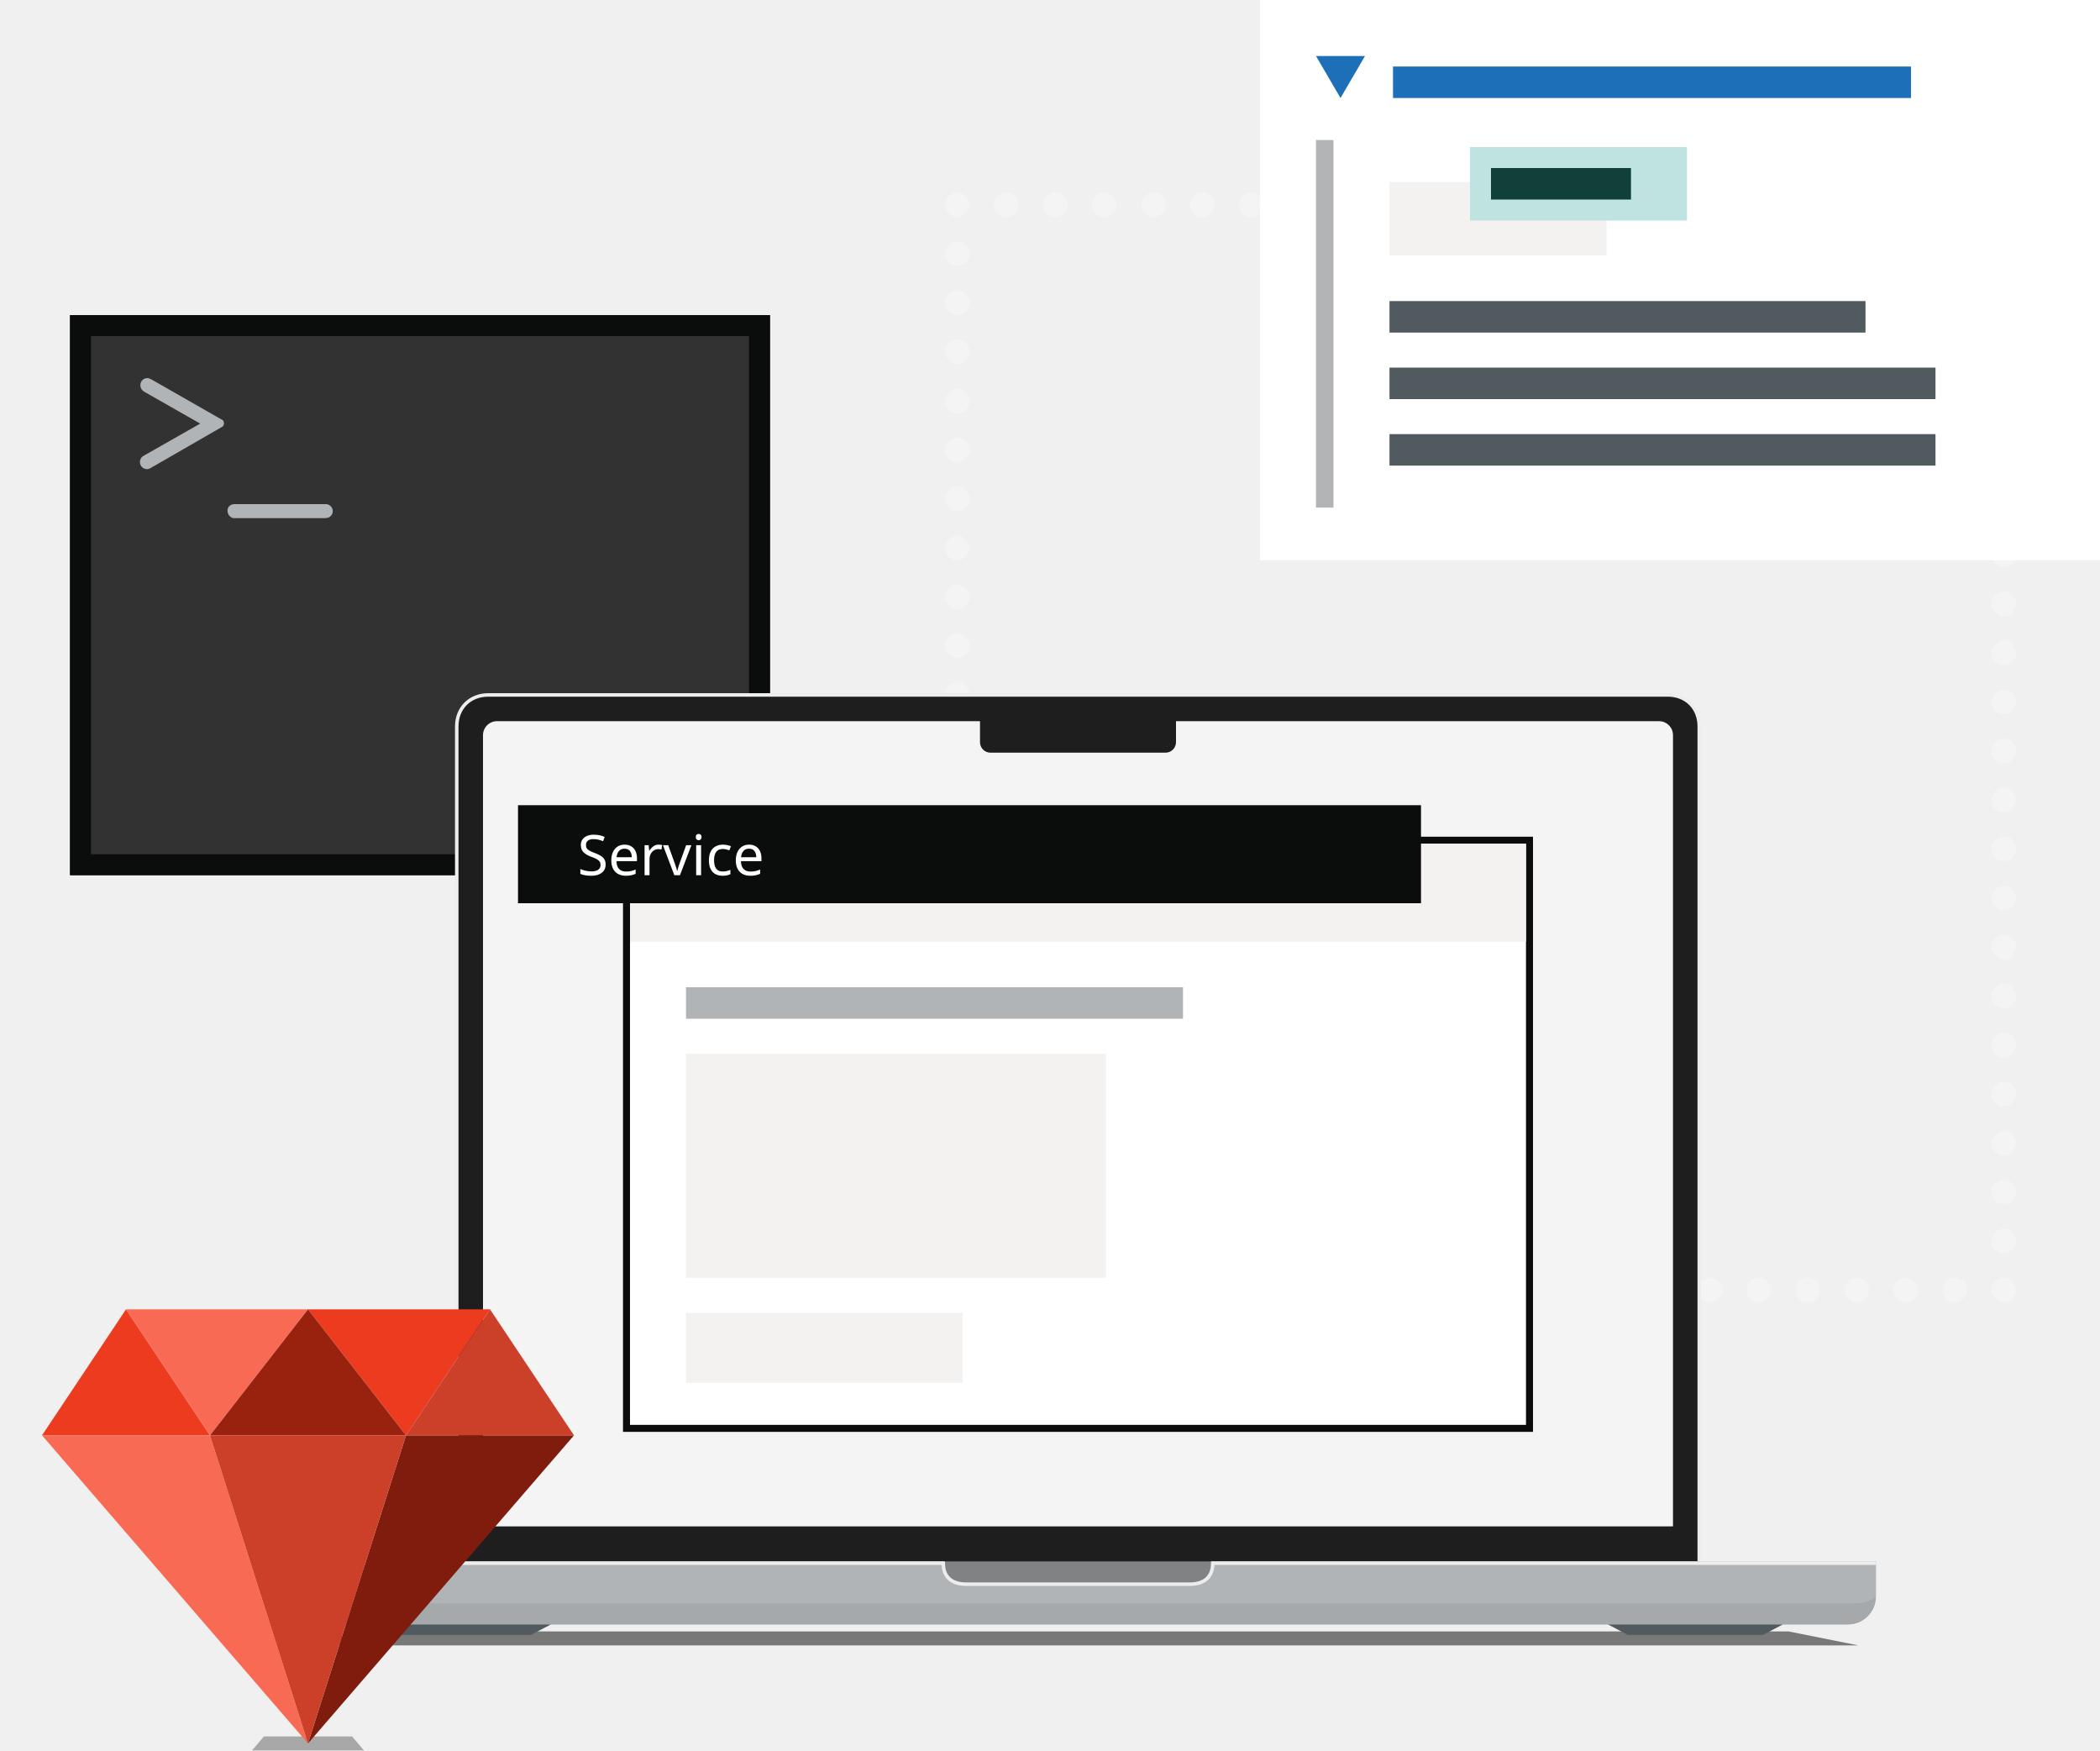
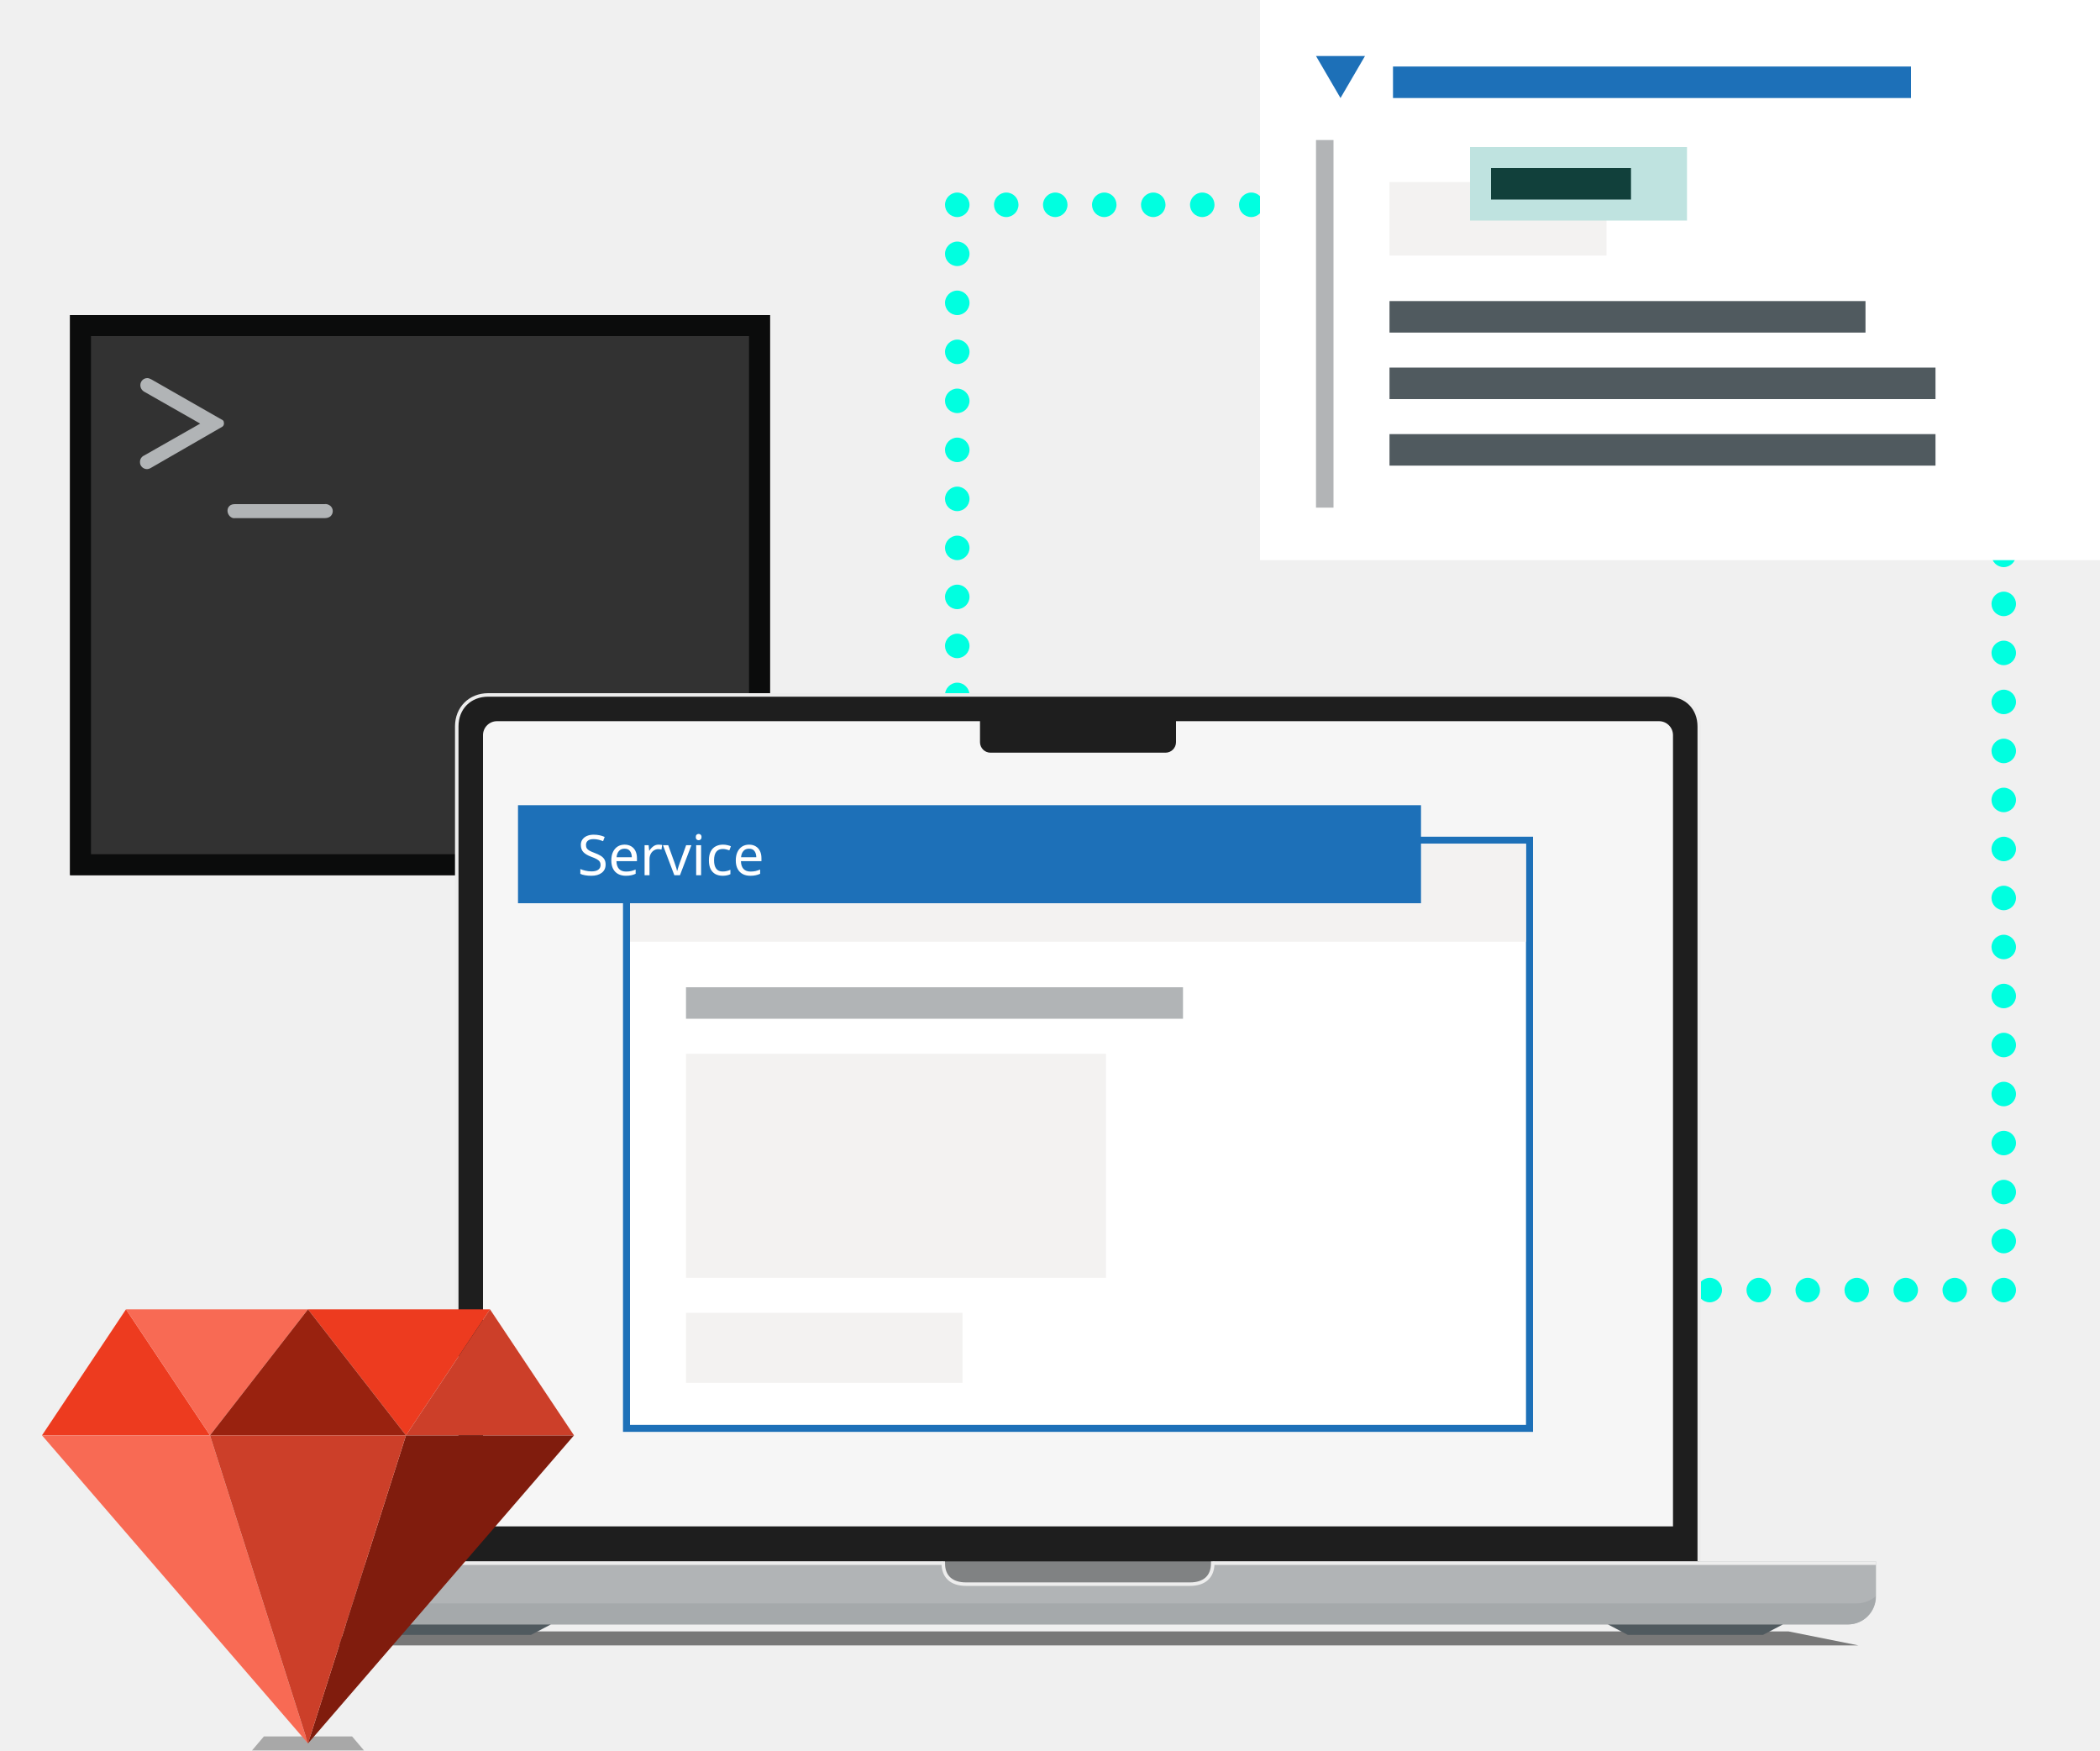
<svg xmlns="http://www.w3.org/2000/svg" xmlns:xlink="http://www.w3.org/1999/xlink" width="600" height="500">
  <defs>
    <path id="a" d="M0 0h200v109h-81a8 8 0 0 0-8 8v43H0V0Z" />
  </defs>
-   <path fill="#FFF" fill-opacity=".3" fill-rule="nonzero" d="M277 58.5c0 1.9-1.6 3.5-3.5 3.5a3.5 3.5 0 0 1-3.5-3.5c0-1.9 1.6-3.5 3.5-3.5s3.5 1.6 3.5 3.5Zm0 14c0 1.9-1.6 3.5-3.5 3.5a3.5 3.5 0 0 1-3.5-3.5c0-1.9 1.6-3.5 3.5-3.5s3.5 1.6 3.5 3.5Zm0 14c0 1.9-1.6 3.5-3.5 3.5a3.5 3.5 0 0 1-3.5-3.5c0-1.9 1.6-3.5 3.5-3.5s3.5 1.6 3.5 3.5Zm0 14c0 1.9-1.6 3.5-3.5 3.5a3.5 3.5 0 0 1-3.5-3.5c0-1.9 1.6-3.5 3.5-3.5s3.5 1.6 3.5 3.5Zm0 14c0 1.9-1.6 3.5-3.5 3.5a3.5 3.5 0 0 1-3.5-3.5c0-1.9 1.6-3.5 3.5-3.5s3.5 1.6 3.5 3.5Zm0 14c0 1.9-1.6 3.5-3.5 3.5a3.5 3.5 0 0 1-3.5-3.5c0-1.9 1.6-3.5 3.5-3.5s3.5 1.6 3.5 3.5Zm0 14c0 1.9-1.6 3.5-3.5 3.5a3.5 3.5 0 0 1-3.5-3.5c0-1.9 1.6-3.5 3.5-3.5s3.5 1.6 3.5 3.5Zm0 14c0 1.9-1.6 3.5-3.5 3.5a3.5 3.5 0 0 1-3.5-3.5c0-1.9 1.6-3.5 3.5-3.5s3.5 1.6 3.5 3.5Zm0 14c0 1.9-1.6 3.5-3.5 3.5a3.5 3.5 0 0 1-3.5-3.5c0-1.9 1.6-3.5 3.5-3.5s3.5 1.6 3.5 3.5Zm0 14c0 1.9-1.6 3.5-3.5 3.5a3.5 3.5 0 0 1-3.5-3.5c0-1.9 1.6-3.5 3.5-3.5s3.5 1.6 3.5 3.5Zm0 14c0 1.9-1.6 3.5-3.5 3.5a3.5 3.5 0 0 1-3.5-3.5c0-1.9 1.6-3.5 3.5-3.5s3.5 1.6 3.5 3.5Zm14-140c0 1.9-1.6 3.5-3.5 3.5a3.5 3.5 0 0 1-3.5-3.5c0-1.9 1.6-3.5 3.5-3.5 2 0 3.5 1.6 3.5 3.5Zm14 0c0 1.9-1.6 3.5-3.5 3.5a3.5 3.5 0 0 1-3.5-3.5c0-1.9 1.6-3.5 3.5-3.5 2 0 3.5 1.6 3.5 3.5Zm14 0c0 1.9-1.6 3.5-3.5 3.5a3.5 3.5 0 0 1-3.5-3.5c0-1.9 1.6-3.5 3.5-3.5 2 0 3.5 1.6 3.5 3.5Zm14 0c0 1.9-1.6 3.5-3.5 3.5a3.5 3.5 0 0 1-3.5-3.5c0-1.9 1.6-3.5 3.5-3.5 2 0 3.5 1.6 3.5 3.5Zm14 0c0 1.9-1.6 3.5-3.5 3.5a3.5 3.5 0 0 1-3.5-3.5c0-1.9 1.6-3.5 3.5-3.5 2 0 3.5 1.6 3.5 3.5Zm14 0c0 1.9-1.6 3.5-3.5 3.5a3.5 3.5 0 0 1-3.5-3.5c0-1.9 1.6-3.5 3.5-3.5 2 0 3.5 1.6 3.5 3.5Zm208 310c0-1.9 1.6-3.5 3.5-3.5s3.5 1.6 3.5 3.5-1.6 3.5-3.5 3.5a3.5 3.5 0 0 1-3.5-3.5Zm0-14c0-1.9 1.6-3.5 3.5-3.5s3.5 1.6 3.5 3.5-1.6 3.5-3.5 3.5a3.5 3.5 0 0 1-3.5-3.5Zm0-14c0-1.9 1.6-3.5 3.5-3.5s3.5 1.6 3.5 3.5-1.6 3.5-3.5 3.5a3.5 3.5 0 0 1-3.5-3.5Zm0-14c0-1.9 1.6-3.5 3.5-3.5s3.5 1.6 3.5 3.5-1.6 3.5-3.5 3.5a3.5 3.5 0 0 1-3.5-3.5Zm0-14c0-1.9 1.6-3.5 3.5-3.5s3.5 1.6 3.5 3.5-1.6 3.5-3.5 3.5a3.5 3.5 0 0 1-3.5-3.5Zm0-14c0-1.9 1.6-3.5 3.5-3.5s3.5 1.6 3.5 3.5-1.6 3.5-3.5 3.5a3.5 3.5 0 0 1-3.5-3.5Zm0-14c0-1.9 1.6-3.5 3.5-3.5s3.5 1.6 3.5 3.5-1.6 3.5-3.5 3.5a3.5 3.5 0 0 1-3.5-3.5Zm0-14c0-1.9 1.6-3.5 3.5-3.5s3.5 1.6 3.5 3.5-1.6 3.5-3.5 3.5a3.5 3.5 0 0 1-3.5-3.5Zm0-14c0-1.9 1.6-3.5 3.5-3.5s3.5 1.6 3.5 3.5-1.6 3.5-3.5 3.5a3.5 3.5 0 0 1-3.5-3.5Zm0-14c0-1.9 1.6-3.5 3.5-3.5s3.5 1.6 3.5 3.5-1.6 3.5-3.5 3.5a3.5 3.5 0 0 1-3.5-3.5Zm0-14c0-1.9 1.6-3.5 3.5-3.5s3.5 1.6 3.5 3.5-1.6 3.5-3.5 3.5a3.5 3.5 0 0 1-3.5-3.5Zm0-14c0-1.9 1.6-3.5 3.5-3.5s3.5 1.6 3.5 3.5-1.6 3.5-3.5 3.5a3.5 3.5 0 0 1-3.5-3.5Zm0-14c0-1.9 1.6-3.5 3.5-3.5s3.5 1.6 3.5 3.5-1.6 3.5-3.5 3.5a3.5 3.5 0 0 1-3.5-3.5Zm0-14c0-1.9 1.6-3.5 3.5-3.5s3.5 1.6 3.5 3.5-1.6 3.5-3.5 3.5a3.5 3.5 0 0 1-3.5-3.5Zm0-14c0-1.9 1.6-3.5 3.5-3.5s3.5 1.6 3.5 3.5-1.6 3.5-3.5 3.5a3.5 3.5 0 0 1-3.5-3.5Zm0-14c0-1.9 1.6-3.5 3.5-3.5s3.5 1.6 3.5 3.5-1.6 3.5-3.5 3.5a3.5 3.5 0 0 1-3.5-3.5Zm-14 210c0-1.9 1.6-3.5 3.5-3.5s3.5 1.6 3.5 3.5-1.6 3.5-3.5 3.5c-2 0-3.5-1.6-3.5-3.5Zm-14 0c0-1.9 1.6-3.5 3.5-3.5s3.5 1.6 3.5 3.5-1.6 3.5-3.5 3.5c-2 0-3.5-1.6-3.5-3.5Zm-14 0c0-1.9 1.6-3.5 3.5-3.5s3.5 1.6 3.5 3.5-1.6 3.5-3.5 3.5c-2 0-3.5-1.6-3.5-3.5Zm-14 0c0-1.9 1.6-3.5 3.5-3.5s3.5 1.6 3.5 3.5-1.6 3.5-3.5 3.5c-2 0-3.5-1.6-3.5-3.5Zm-14 0c0-1.9 1.6-3.5 3.5-3.5s3.5 1.6 3.5 3.5-1.6 3.5-3.5 3.5c-2 0-3.5-1.6-3.5-3.5Zm-14 0c0-1.9 1.6-3.5 3.5-3.5s3.5 1.6 3.5 3.5-1.6 3.5-3.5 3.5c-2 0-3.5-1.6-3.5-3.5Z" />
+   <path fill="#00FFE0" fill-rule="nonzero" d="M277 58.5c0 1.9-1.6 3.5-3.5 3.5a3.5 3.5 0 0 1-3.5-3.5c0-1.9 1.6-3.5 3.5-3.5s3.5 1.6 3.5 3.5Zm0 14c0 1.9-1.6 3.5-3.5 3.5a3.5 3.5 0 0 1-3.5-3.5c0-1.9 1.6-3.5 3.5-3.5s3.5 1.6 3.5 3.5Zm0 14c0 1.9-1.6 3.5-3.5 3.5a3.5 3.5 0 0 1-3.5-3.5c0-1.9 1.6-3.5 3.5-3.5s3.5 1.6 3.5 3.5Zm0 14c0 1.9-1.6 3.5-3.5 3.5a3.5 3.5 0 0 1-3.5-3.5c0-1.9 1.6-3.5 3.5-3.5s3.5 1.6 3.5 3.5Zm0 14c0 1.9-1.6 3.5-3.5 3.5a3.5 3.5 0 0 1-3.5-3.5c0-1.9 1.6-3.5 3.5-3.5s3.5 1.6 3.5 3.5Zm0 14c0 1.9-1.6 3.5-3.5 3.5a3.5 3.5 0 0 1-3.5-3.5c0-1.9 1.6-3.5 3.5-3.5s3.5 1.6 3.5 3.5Zm0 14c0 1.9-1.6 3.5-3.5 3.5a3.5 3.5 0 0 1-3.5-3.5c0-1.9 1.6-3.5 3.5-3.5s3.5 1.6 3.5 3.5Zm0 14c0 1.9-1.6 3.5-3.5 3.5a3.5 3.5 0 0 1-3.5-3.5c0-1.9 1.6-3.5 3.5-3.5s3.5 1.6 3.5 3.5Zm0 14c0 1.9-1.6 3.5-3.5 3.5a3.5 3.5 0 0 1-3.5-3.5c0-1.9 1.6-3.5 3.5-3.5s3.5 1.6 3.5 3.5Zm0 14c0 1.9-1.6 3.5-3.5 3.5a3.5 3.5 0 0 1-3.5-3.5c0-1.9 1.6-3.5 3.5-3.5s3.5 1.6 3.5 3.5Zm0 14c0 1.9-1.6 3.5-3.5 3.5a3.5 3.5 0 0 1-3.5-3.5c0-1.9 1.6-3.5 3.5-3.5s3.5 1.6 3.5 3.5Zm14-140c0 1.9-1.6 3.5-3.5 3.5a3.5 3.5 0 0 1-3.5-3.5c0-1.9 1.6-3.5 3.5-3.5 2 0 3.5 1.6 3.5 3.5Zm14 0c0 1.9-1.6 3.5-3.5 3.5a3.5 3.5 0 0 1-3.5-3.5c0-1.9 1.6-3.5 3.5-3.5 2 0 3.5 1.6 3.5 3.5Zm14 0c0 1.9-1.6 3.5-3.5 3.5a3.5 3.5 0 0 1-3.5-3.5c0-1.9 1.6-3.5 3.5-3.5 2 0 3.5 1.6 3.5 3.5Zm14 0c0 1.9-1.6 3.5-3.5 3.5a3.5 3.5 0 0 1-3.5-3.5c0-1.9 1.6-3.5 3.5-3.5 2 0 3.5 1.6 3.5 3.5Zm14 0c0 1.9-1.6 3.5-3.5 3.5a3.5 3.5 0 0 1-3.5-3.5c0-1.9 1.6-3.5 3.5-3.5 2 0 3.5 1.6 3.5 3.5Zm14 0c0 1.9-1.6 3.5-3.5 3.5a3.5 3.5 0 0 1-3.5-3.5c0-1.9 1.6-3.5 3.5-3.5 2 0 3.5 1.6 3.5 3.5Zm208 310c0-1.9 1.6-3.5 3.5-3.5s3.5 1.6 3.5 3.5-1.6 3.5-3.5 3.5a3.5 3.5 0 0 1-3.5-3.5Zm0-14c0-1.9 1.6-3.5 3.5-3.5s3.5 1.6 3.5 3.5-1.6 3.5-3.5 3.5a3.5 3.5 0 0 1-3.5-3.5Zm0-14c0-1.9 1.6-3.5 3.5-3.5s3.5 1.6 3.5 3.5-1.6 3.5-3.5 3.5a3.5 3.5 0 0 1-3.5-3.5Zm0-14c0-1.9 1.6-3.5 3.5-3.5s3.5 1.6 3.5 3.5-1.6 3.5-3.5 3.5a3.5 3.5 0 0 1-3.5-3.5Zm0-14c0-1.9 1.6-3.5 3.5-3.5s3.5 1.6 3.5 3.5-1.6 3.5-3.5 3.5a3.5 3.5 0 0 1-3.5-3.5Zm0-14c0-1.9 1.6-3.5 3.5-3.5s3.5 1.6 3.5 3.5-1.6 3.5-3.5 3.5a3.5 3.5 0 0 1-3.5-3.5Zm0-14c0-1.9 1.6-3.5 3.5-3.5s3.5 1.6 3.5 3.5-1.6 3.5-3.5 3.5a3.5 3.5 0 0 1-3.5-3.5Zm0-14c0-1.9 1.6-3.5 3.5-3.5s3.5 1.6 3.5 3.5-1.6 3.5-3.5 3.5a3.5 3.5 0 0 1-3.5-3.5Zm0-14c0-1.9 1.6-3.5 3.5-3.5s3.5 1.6 3.5 3.5-1.6 3.5-3.5 3.5a3.5 3.5 0 0 1-3.5-3.5Zm0-14c0-1.9 1.6-3.5 3.5-3.5s3.5 1.6 3.5 3.5-1.6 3.5-3.5 3.5a3.5 3.5 0 0 1-3.5-3.5Zm0-14c0-1.9 1.6-3.5 3.5-3.5s3.5 1.6 3.5 3.5-1.6 3.5-3.5 3.5a3.5 3.5 0 0 1-3.5-3.5Zm0-14c0-1.9 1.6-3.5 3.5-3.5s3.5 1.6 3.5 3.5-1.6 3.5-3.5 3.5a3.5 3.5 0 0 1-3.5-3.5Zm0-14c0-1.9 1.6-3.5 3.5-3.5s3.5 1.6 3.5 3.5-1.6 3.5-3.5 3.5a3.5 3.5 0 0 1-3.5-3.5Zm0-14c0-1.9 1.6-3.5 3.5-3.5s3.5 1.6 3.5 3.5-1.6 3.5-3.5 3.5a3.5 3.5 0 0 1-3.5-3.5Zm0-14c0-1.9 1.6-3.5 3.5-3.5s3.5 1.6 3.5 3.5-1.6 3.5-3.5 3.5a3.5 3.5 0 0 1-3.5-3.5Zm0-14c0-1.9 1.6-3.5 3.5-3.5s3.5 1.6 3.5 3.5-1.6 3.5-3.5 3.5a3.5 3.5 0 0 1-3.5-3.5Zm-14 210c0-1.9 1.6-3.5 3.5-3.5s3.5 1.6 3.5 3.5-1.6 3.5-3.5 3.5c-2 0-3.5-1.6-3.5-3.5Zm-14 0c0-1.9 1.6-3.5 3.5-3.5s3.5 1.6 3.5 3.5-1.6 3.5-3.5 3.5c-2 0-3.5-1.6-3.5-3.5Zm-14 0c0-1.9 1.6-3.5 3.5-3.5s3.5 1.6 3.5 3.5-1.6 3.5-3.5 3.5c-2 0-3.5-1.6-3.5-3.5Zm-14 0c0-1.9 1.6-3.5 3.5-3.5s3.5 1.6 3.5 3.5-1.6 3.5-3.5 3.5c-2 0-3.5-1.6-3.5-3.5Zm-14 0c0-1.9 1.6-3.5 3.5-3.5s3.5 1.6 3.5 3.5-1.6 3.5-3.5 3.5c-2 0-3.5-1.6-3.5-3.5Zm-14 0c0-1.9 1.6-3.5 3.5-3.5s3.5 1.6 3.5 3.5-1.6 3.5-3.5 3.5c-2 0-3.5-1.6-3.5-3.5Z" />
  <g transform="translate(20 90)">
    <mask id="b" fill="#fff">
      <use xlink:href="#a" />
    </mask>
    <use xlink:href="#a" fill="#000" fill-rule="nonzero" />
    <g fill-rule="nonzero" mask="url(#b)">
      <path fill="#323232" stroke="#0B0C0C" stroke-width="6" d="M197 3v154H3V3h194Z" />
      <path fill="#B1B4B6" d="M43.6 30 23.3 18.4c-.4-.2-.8-.4-1.2-.4a2 2 0 0 0-2 2c0 .9.5 1.6 1.3 2l15.8 9-16 9.1a2 2 0 0 0-1.2 2c0 1 .9 1.9 2 1.9.4 0 .9-.2 1.2-.4l20.3-11.7c.5-.3.6-1 .4-1.5 0-.2-.2-.3-.3-.4Zm30.8 24.5c-.5-.4-1.1-.6-1.7-.5H47.2c-.6 0-1.2.1-1.6.5-.8.7-.8 2 0 2.9.5.5 1 .7 1.6.6h25.5c.6 0 1.2-.1 1.7-.5a2 2 0 0 0 0-3Z" />
    </g>
  </g>
-   <path fill="#FFF" d="M138 206h340v230H138z" opacity=".3" />
+   <path fill="#FFF" d="M138 206h340v230H138z" opacity=".4" />
  <path fill="#1E1E1E" fill-rule="nonzero" d="M476.4 198.5c5.6 0 9.1 3.8 9.1 9.8v238.2h-355V208.3c0-6 3.5-9.8 9-9.8h337ZM280 206H142a4 4 0 0 0-4 4v226h340V210a4 4 0 0 0-4-4H336v6a3 3 0 0 1-3 3h-50a3 3 0 0 1-3-3v-6Z" />
  <path fill="#EDEDED" fill-rule="nonzero" d="M486 446h-1V207.5c0-5-3.5-8.5-8.5-8.5h-337c-5 0-8.5 3.5-8.5 8.5V446h-1V207.5c0-5.5 4-9.5 9.5-9.5h337c5.5 0 9.5 4 9.5 9.5V446Z" />
  <path fill="#808283" fill-rule="nonzero" d="M269 446h78v7h-78z" />
  <path fill="#B1B4B6" fill-rule="nonzero" d="M339.5 452.5H276c-5 0-6.5-3-6.5-6.5H80v10a8 8 0 0 0 8 8h440a8 8 0 0 0 8-8v-10H346.5c0 4-2 6.5-7 6.5Z" />
  <path fill="none" stroke="#EDEDED" d="M536 446.5H346.5c0 4-2.5 6-6.5 6h-64c-4 0-6.5-2-6.5-6H80" />
  <path fill="#A5A9AB" fill-rule="nonzero" d="M80 456v.1a8 8 0 0 0 8 7.9h440a7.9 7.9 0 0 0 7.9-8 8.5 8.5 0 0 1-5.5 2H86c-2.1 0-4.2-.7-5.9-2Z" />
  <path fill="#000" fill-opacity=".5" fill-rule="nonzero" d="M105 466h406l20 4H85z" />
  <path fill="#505A5F" fill-rule="nonzero" d="m107.4 464 5.7 3h38.6l5.7-3zm352 0 5.7 3h38.6l5.7-3z" />
-   <path fill="#FFF" fill-rule="nonzero" stroke="#0B0C0C" stroke-width="2" d="M179 240h258v168H179z" />
+   <path fill="#FFF" fill-rule="nonzero" stroke="#1D70B8" stroke-width="2" d="M179 240h258v168H179z" />
  <path fill="#B1B4B6" d="M196 282h142v9H196z" />
  <path fill="#F3F2F1" fill-rule="nonzero" d="M196 375h79v20h-79v-20Zm0-74h120v64H196v-64Zm-16-60h256v28H180v-28Z" />
-   <path fill="#0B0C0C" fill-rule="nonzero" d="M148 230h258v28H148z" />
+   <path fill="#1D70B8" fill-rule="nonzero" d="M148 230h258v28H148z" />
  <text fill="#FFF" font-family="system-ui, sans-serif" font-size="16" font-weight="300" transform="translate(148 230)">
    <tspan x="17" y="20">Service</tspan>
  </text>
  <path fill="#FFF" d="M360 0h240v160H360z" />
  <path fill="#505A5F" fill-rule="nonzero" d="M397 86h136v9H397zm0 19h156v9H397zm0 19h156v9H397z" />
  <path fill="#1D70B8" fill-rule="nonzero" d="M398 19h148v9H398z" />
  <path fill="#F3F2F1" d="M397 52h62v21h-62z" />
  <path fill="#B2B4B6" d="M376 40h5v105h-5z" />
  <path fill="#1D70B8" d="M376 16h14l-7 12z" />
  <path fill="#BFE3E0" d="M420 42h62v21h-62z" />
  <path fill="#11403B" d="M426 48h40v9h-40z" />
  <path fill="#000" fill-opacity=".3" fill-rule="nonzero" d="M75.4 496h25.2l3.4 4H72z" />
  <path fill="#ED3B1F" d="m36 374 24 36H12z" />
  <path fill="#F86A54" d="M36 374h52l-28 36z" />
  <path fill="#ED3B1F" d="M88 374h52l-24 36z" />
  <path fill="#99220F" d="m88 374 28 36H60z" />
  <path fill="#801C0D" d="m88 498 76-88h-48z" />
  <path fill="#F86A54" d="m88 498-28-88H12z" />
  <path fill="#CC3F29" d="m88 498 28-88H60zm52-124 24 36h-48z" />
</svg>
